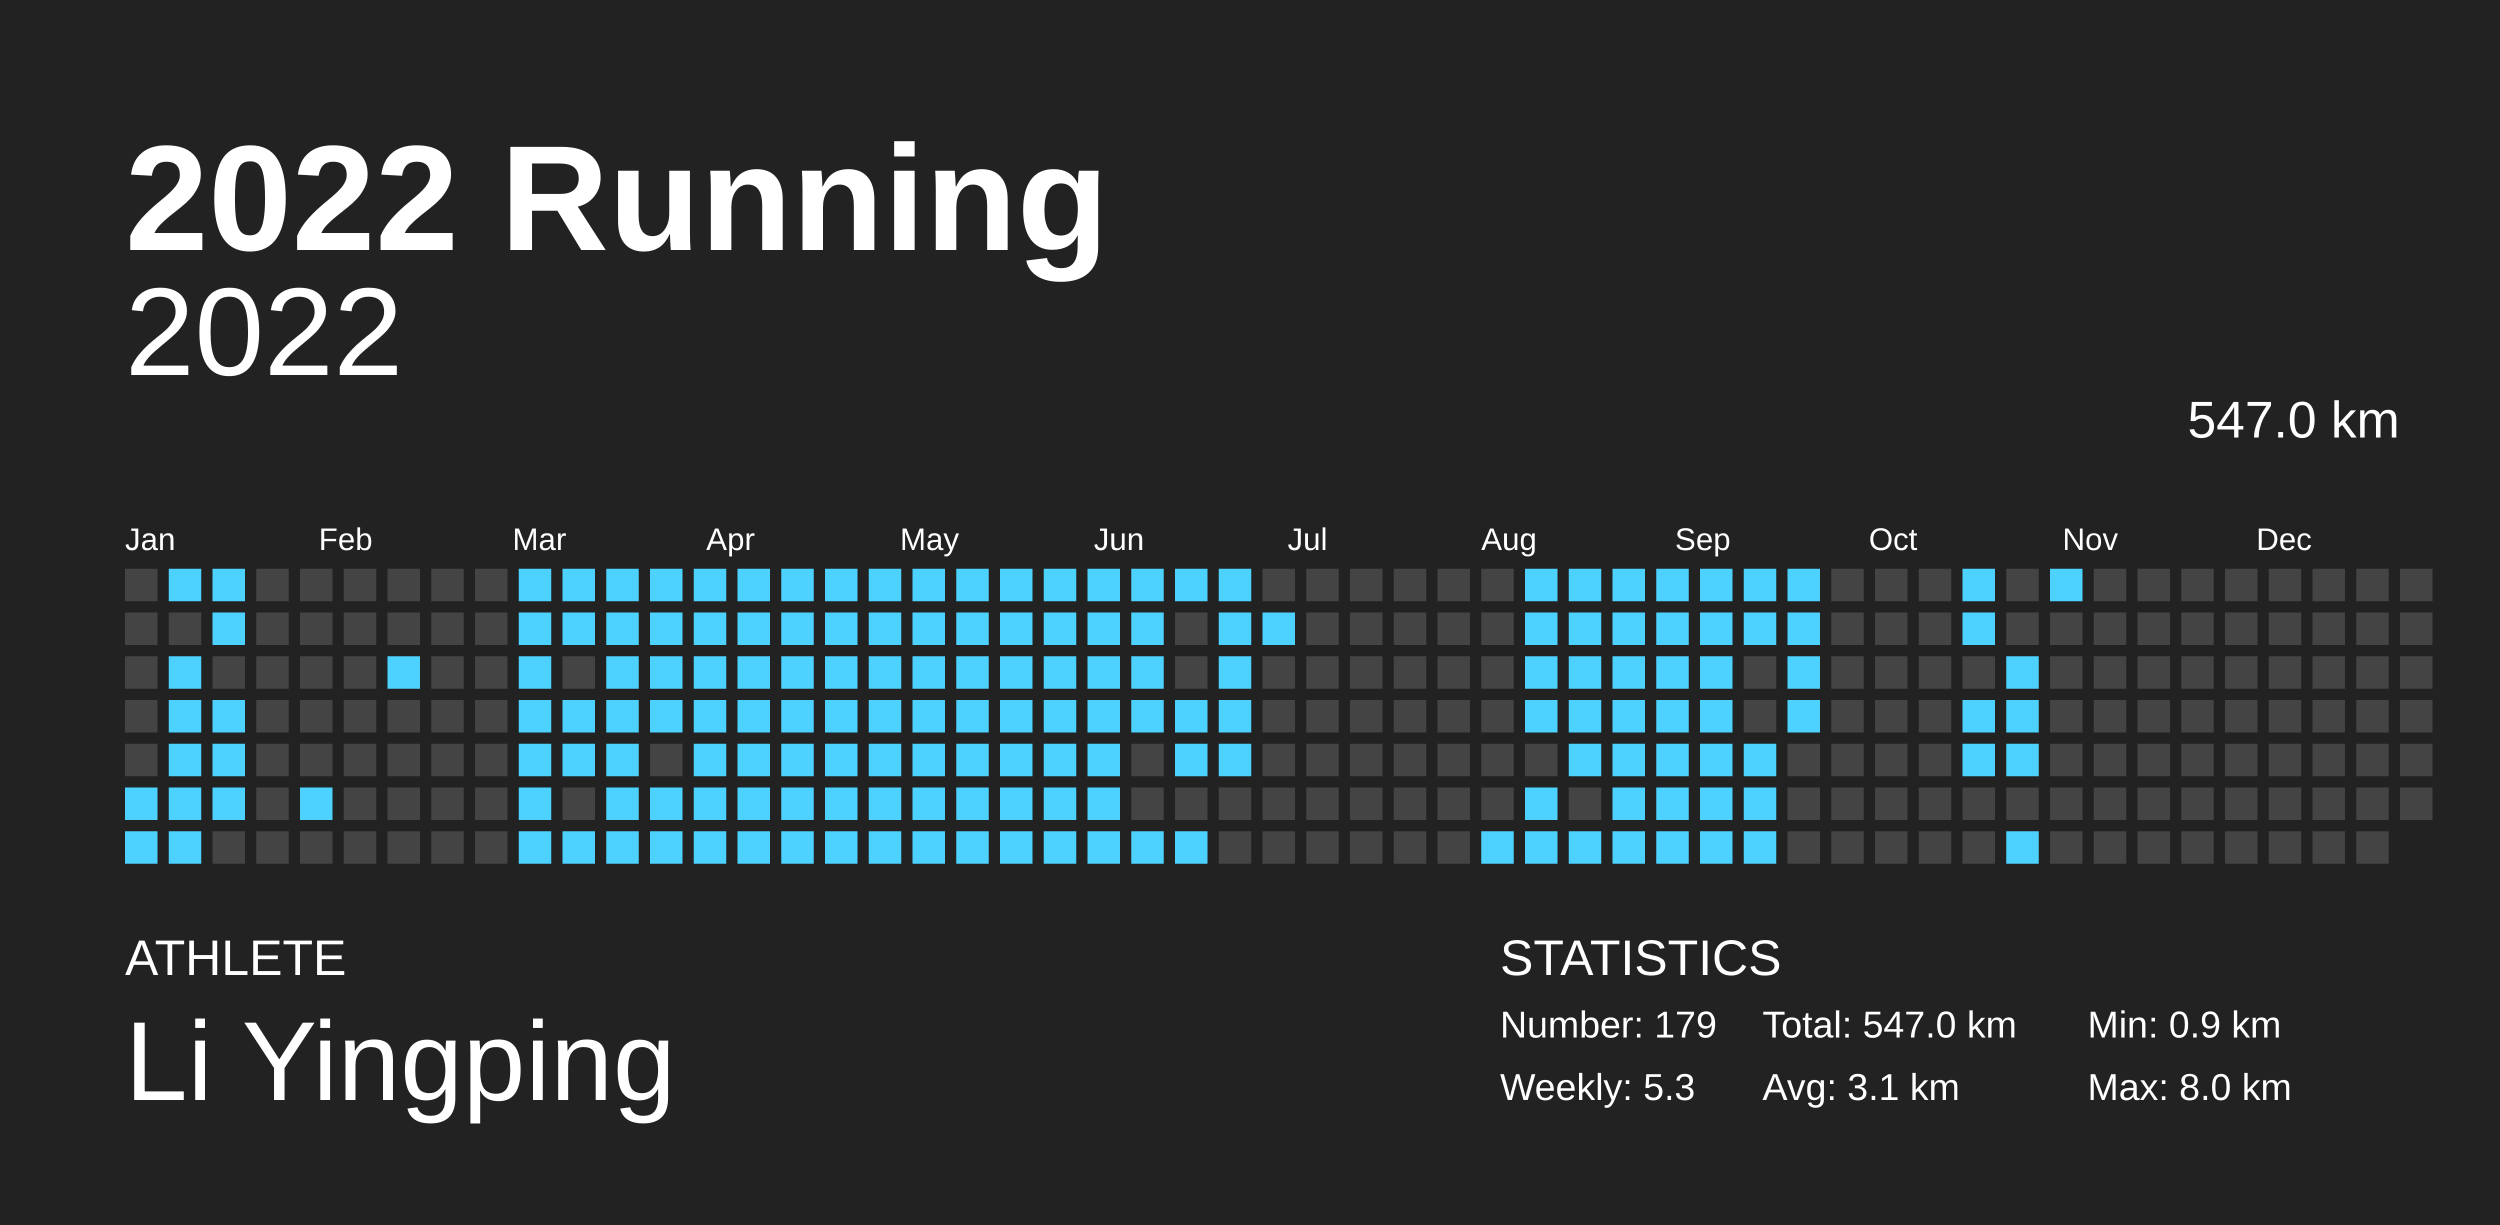
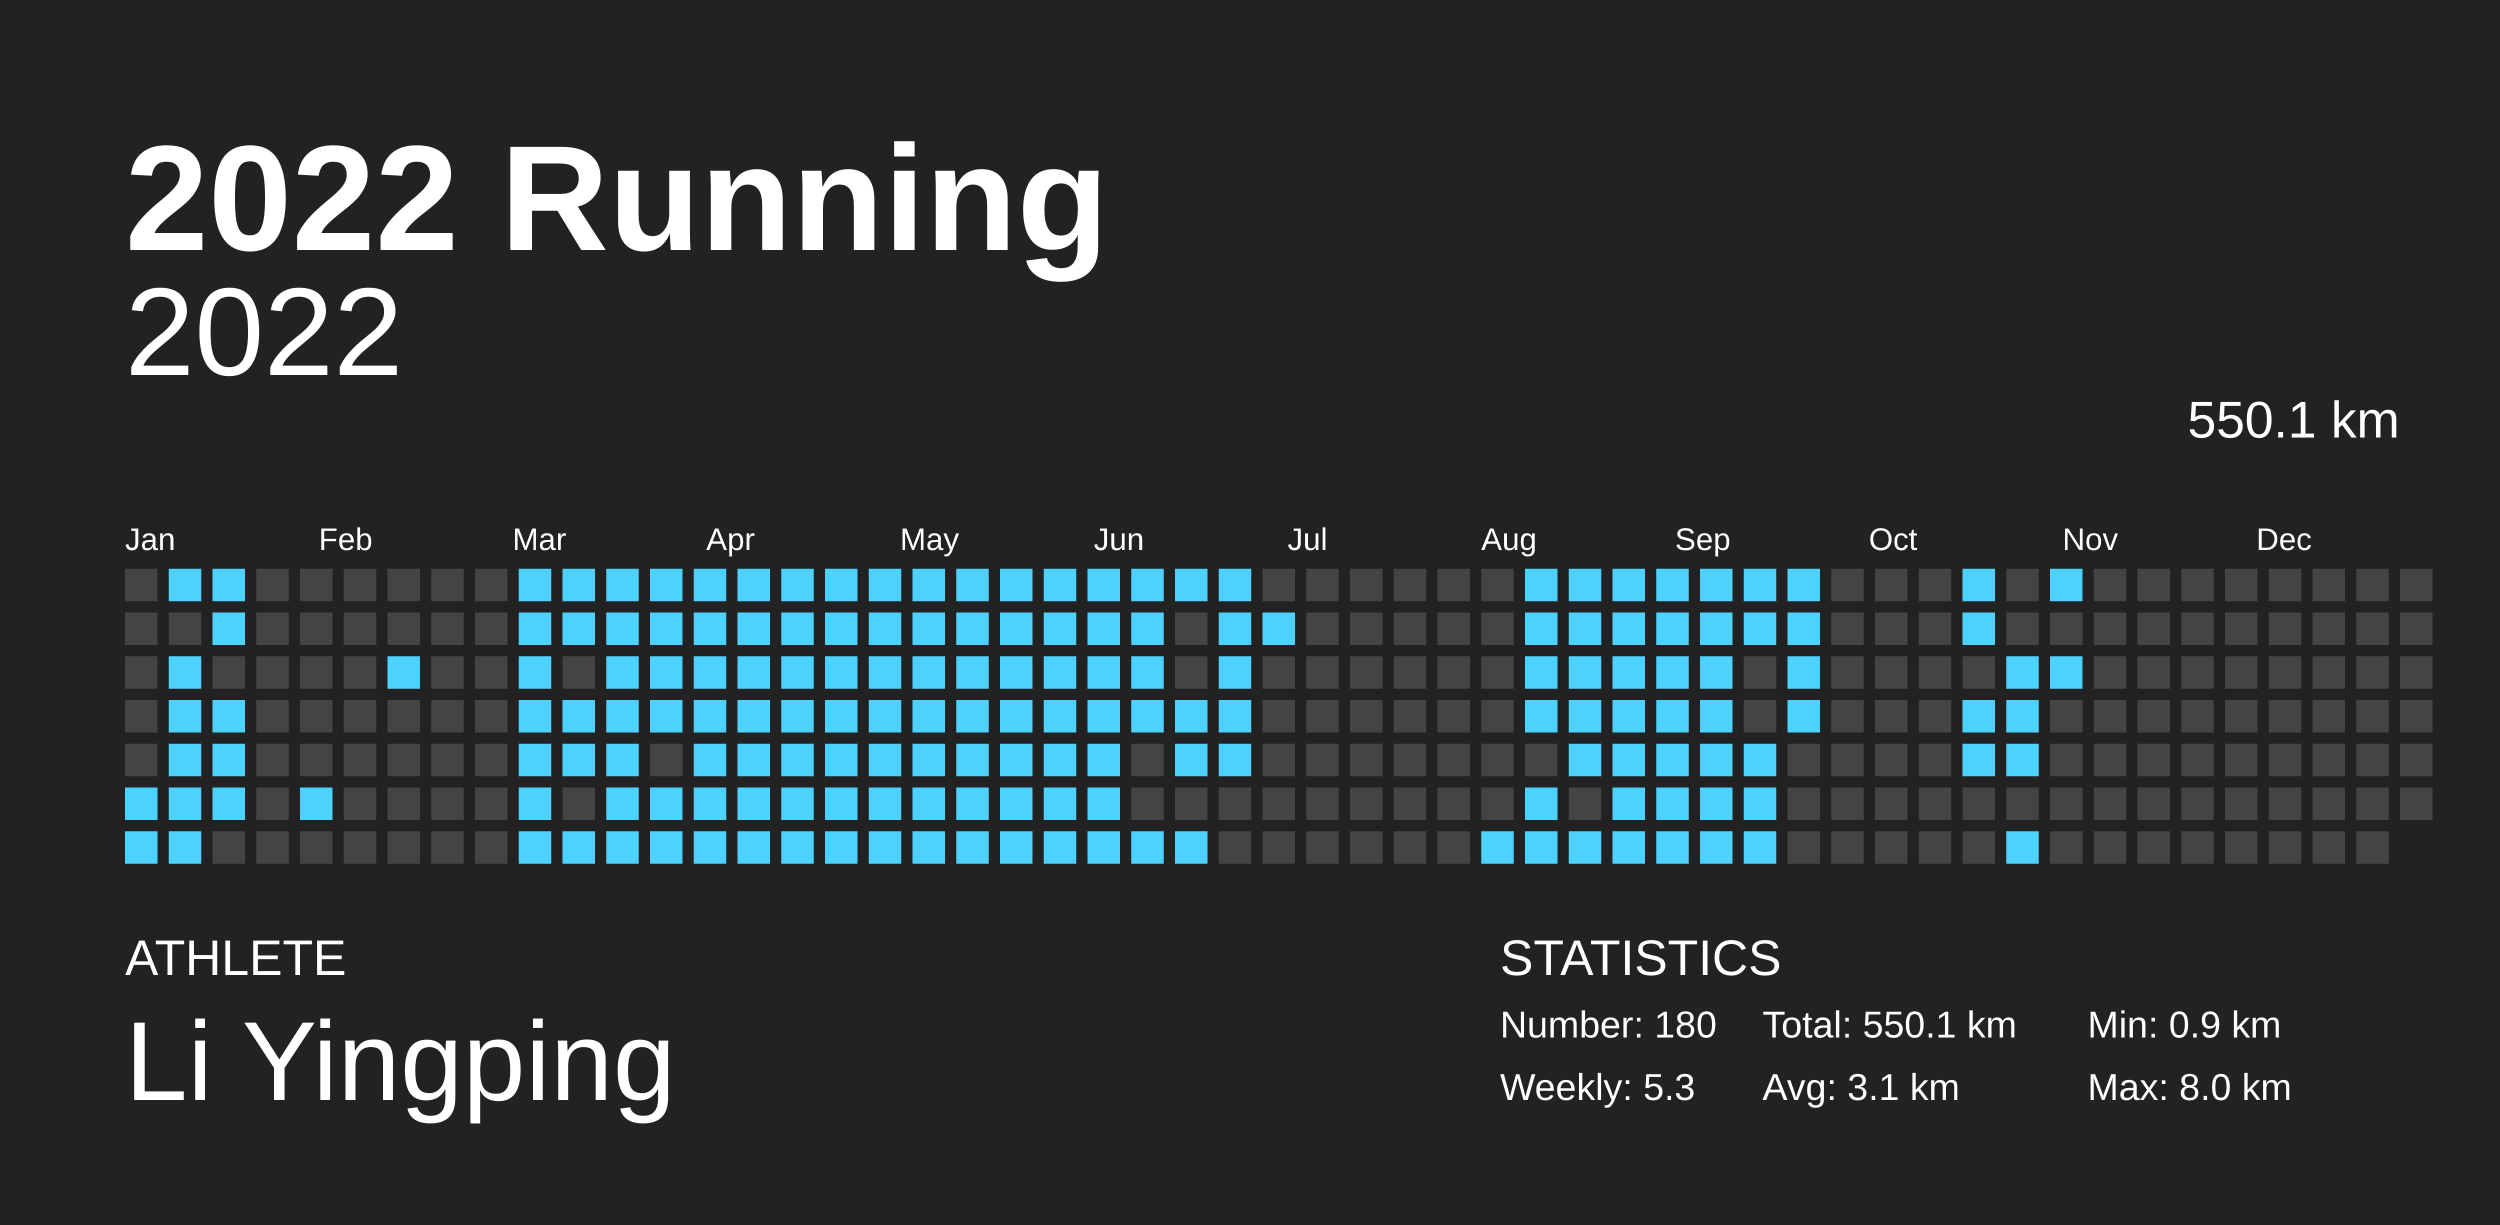
<svg xmlns="http://www.w3.org/2000/svg" baseProfile="full" height="98mm" version="1.1" viewBox="0,0,200,98" width="200mm">
  <defs />
  <rect fill="#222222" height="98" width="200" x="0" y="0" />
  <text fill="#FFFFFF" style="font-size:12px; font-family:Arial; font-weight:bold;" x="10" y="20">2022 Running</text>
  <text fill="#FFFFFF" style="font-size:4px; font-family:Arial" x="10" y="78">ATHLETE</text>
  <text fill="#FFFFFF" style="font-size:9px; font-family:Arial" x="10" y="88">Li Yingping</text>
  <text fill="#FFFFFF" style="font-size:4px; font-family:Arial" x="120" y="78">STATISTICS</text>
-   <text fill="#FFFFFF" style="font-size:3px; font-family:Arial" x="120" y="83">Number: 179</text>
+   <text fill="#FFFFFF" style="font-size:3px; font-family:Arial" x="120" y="83">Number: 180</text>
  <text fill="#FFFFFF" style="font-size:3px; font-family:Arial" x="120" y="88">Weekly: 5.3</text>
-   <text fill="#FFFFFF" style="font-size:3px; font-family:Arial" x="141" y="83">Total: 547.0 km</text>
+   <text fill="#FFFFFF" style="font-size:3px; font-family:Arial" x="141" y="83">Total: 550.1 km</text>
  <text fill="#FFFFFF" style="font-size:3px; font-family:Arial" x="141" y="88">Avg: 3.1 km</text>
  <text fill="#FFFFFF" style="font-size:3px; font-family:Arial" x="167" y="83">Min: 0.9 km</text>
  <text fill="#FFFFFF" style="font-size:3px; font-family:Arial" x="167" y="88">Max: 8.0 km</text>
  <text alignment-baseline="hanging" fill="#FFFFFF" style="font-size:10.0px; font-family:Arial;" x="10" y="30">2022</text>
-   <text alignment-baseline="hanging" fill="#FFFFFF" style="font-size:4.125px; font-family:Arial;" x="175" y="35">547.0 km</text>
+   <text alignment-baseline="hanging" fill="#FFFFFF" style="font-size:4.125px; font-family:Arial;" x="175" y="35">550.1 km</text>
  <text fill="#FFFFFF" style="font-size:2.5px; font-family:Arial" x="10.0" y="44">Jan</text>
  <text fill="#FFFFFF" style="font-size:2.5px; font-family:Arial" x="25.5" y="44">Feb</text>
  <text fill="#FFFFFF" style="font-size:2.5px; font-family:Arial" x="41.0" y="44">Mar</text>
  <text fill="#FFFFFF" style="font-size:2.5px; font-family:Arial" x="56.5" y="44">Apr</text>
  <text fill="#FFFFFF" style="font-size:2.5px; font-family:Arial" x="72.0" y="44">May</text>
  <text fill="#FFFFFF" style="font-size:2.5px; font-family:Arial" x="87.5" y="44">Jun</text>
  <text fill="#FFFFFF" style="font-size:2.5px; font-family:Arial" x="103.0" y="44">Jul</text>
  <text fill="#FFFFFF" style="font-size:2.5px; font-family:Arial" x="118.5" y="44">Aug</text>
  <text fill="#FFFFFF" style="font-size:2.5px; font-family:Arial" x="134.0" y="44">Sep</text>
  <text fill="#FFFFFF" style="font-size:2.5px; font-family:Arial" x="149.5" y="44">Oct</text>
  <text fill="#FFFFFF" style="font-size:2.5px; font-family:Arial" x="165.0" y="44">Nov</text>
  <text fill="#FFFFFF" style="font-size:2.5px; font-family:Arial" x="180.5" y="44">Dec</text>
  <rect fill="#444444" height="2.6" width="2.6" x="10.0" y="45.5" />
  <rect fill="#444444" height="2.6" width="2.6" x="10.0" y="49.0" />
  <rect fill="#444444" height="2.6" width="2.6" x="10.0" y="52.5" />
  <rect fill="#444444" height="2.6" width="2.6" x="10.0" y="56.0" />
  <rect fill="#444444" height="2.6" width="2.6" x="10.0" y="59.5" />
  <rect fill="#4dd2ff" height="2.6" width="2.6" x="10.0" y="63.0" />
  <rect fill="#4dd2ff" height="2.6" width="2.6" x="10.0" y="66.5" />
  <rect fill="#4dd2ff" height="2.6" width="2.6" x="13.5" y="45.5" />
  <rect fill="#444444" height="2.6" width="2.6" x="13.5" y="49.0" />
  <rect fill="#4dd2ff" height="2.6" width="2.6" x="13.5" y="52.5" />
  <rect fill="#4dd2ff" height="2.6" width="2.6" x="13.5" y="56.0" />
  <rect fill="#4dd2ff" height="2.6" width="2.6" x="13.5" y="59.5" />
  <rect fill="#4dd2ff" height="2.6" width="2.6" x="13.5" y="63.0" />
  <rect fill="#4dd2ff" height="2.6" width="2.6" x="13.5" y="66.5" />
  <rect fill="#4dd2ff" height="2.6" width="2.6" x="17.0" y="45.5" />
  <rect fill="#4dd2ff" height="2.6" width="2.6" x="17.0" y="49.0" />
  <rect fill="#444444" height="2.6" width="2.6" x="17.0" y="52.5" />
  <rect fill="#4dd2ff" height="2.6" width="2.6" x="17.0" y="56.0" />
  <rect fill="#4dd2ff" height="2.6" width="2.6" x="17.0" y="59.5" />
  <rect fill="#4dd2ff" height="2.6" width="2.6" x="17.0" y="63.0" />
  <rect fill="#444444" height="2.6" width="2.6" x="17.0" y="66.5" />
  <rect fill="#444444" height="2.6" width="2.6" x="20.5" y="45.5" />
  <rect fill="#444444" height="2.6" width="2.6" x="20.5" y="49.0" />
  <rect fill="#444444" height="2.6" width="2.6" x="20.5" y="52.5" />
  <rect fill="#444444" height="2.6" width="2.6" x="20.5" y="56.0" />
  <rect fill="#444444" height="2.6" width="2.6" x="20.5" y="59.5" />
  <rect fill="#444444" height="2.6" width="2.6" x="20.5" y="63.0" />
  <rect fill="#444444" height="2.6" width="2.6" x="20.5" y="66.5" />
  <rect fill="#444444" height="2.6" width="2.6" x="24.0" y="45.5" />
  <rect fill="#444444" height="2.6" width="2.6" x="24.0" y="49.0" />
  <rect fill="#444444" height="2.6" width="2.6" x="24.0" y="52.5" />
  <rect fill="#444444" height="2.6" width="2.6" x="24.0" y="56.0" />
  <rect fill="#444444" height="2.6" width="2.6" x="24.0" y="59.5" />
  <rect fill="#4dd2ff" height="2.6" width="2.6" x="24.0" y="63.0" />
  <rect fill="#444444" height="2.6" width="2.6" x="24.0" y="66.5" />
  <rect fill="#444444" height="2.6" width="2.6" x="27.5" y="45.5" />
  <rect fill="#444444" height="2.6" width="2.6" x="27.5" y="49.0" />
  <rect fill="#444444" height="2.6" width="2.6" x="27.5" y="52.5" />
  <rect fill="#444444" height="2.6" width="2.6" x="27.5" y="56.0" />
  <rect fill="#444444" height="2.6" width="2.6" x="27.5" y="59.5" />
  <rect fill="#444444" height="2.6" width="2.6" x="27.5" y="63.0" />
  <rect fill="#444444" height="2.6" width="2.6" x="27.5" y="66.5" />
  <rect fill="#444444" height="2.6" width="2.6" x="31.0" y="45.5" />
  <rect fill="#444444" height="2.6" width="2.6" x="31.0" y="49.0" />
  <rect fill="#4dd2ff" height="2.6" width="2.6" x="31.0" y="52.5" />
  <rect fill="#444444" height="2.6" width="2.6" x="31.0" y="56.0" />
  <rect fill="#444444" height="2.6" width="2.6" x="31.0" y="59.5" />
  <rect fill="#444444" height="2.6" width="2.6" x="31.0" y="63.0" />
  <rect fill="#444444" height="2.6" width="2.6" x="31.0" y="66.5" />
  <rect fill="#444444" height="2.6" width="2.6" x="34.5" y="45.5" />
  <rect fill="#444444" height="2.6" width="2.6" x="34.5" y="49.0" />
  <rect fill="#444444" height="2.6" width="2.6" x="34.5" y="52.5" />
  <rect fill="#444444" height="2.6" width="2.6" x="34.5" y="56.0" />
  <rect fill="#444444" height="2.6" width="2.6" x="34.5" y="59.5" />
  <rect fill="#444444" height="2.6" width="2.6" x="34.5" y="63.0" />
  <rect fill="#444444" height="2.6" width="2.6" x="34.5" y="66.5" />
  <rect fill="#444444" height="2.6" width="2.6" x="38.0" y="45.5" />
  <rect fill="#444444" height="2.6" width="2.6" x="38.0" y="49.0" />
  <rect fill="#444444" height="2.6" width="2.6" x="38.0" y="52.5" />
  <rect fill="#444444" height="2.6" width="2.6" x="38.0" y="56.0" />
  <rect fill="#444444" height="2.6" width="2.6" x="38.0" y="59.5" />
  <rect fill="#444444" height="2.6" width="2.6" x="38.0" y="63.0" />
  <rect fill="#444444" height="2.6" width="2.6" x="38.0" y="66.5" />
  <rect fill="#4dd2ff" height="2.6" width="2.6" x="41.5" y="45.5" />
  <rect fill="#4dd2ff" height="2.6" width="2.6" x="41.5" y="49.0" />
  <rect fill="#4dd2ff" height="2.6" width="2.6" x="41.5" y="52.5" />
  <rect fill="#4dd2ff" height="2.6" width="2.6" x="41.5" y="56.0" />
  <rect fill="#4dd2ff" height="2.6" width="2.6" x="41.5" y="59.5" />
  <rect fill="#4dd2ff" height="2.6" width="2.6" x="41.5" y="63.0" />
  <rect fill="#4dd2ff" height="2.6" width="2.6" x="41.5" y="66.5" />
  <rect fill="#4dd2ff" height="2.6" width="2.6" x="45.0" y="45.5" />
  <rect fill="#4dd2ff" height="2.6" width="2.6" x="45.0" y="49.0" />
  <rect fill="#444444" height="2.6" width="2.6" x="45.0" y="52.5" />
  <rect fill="#4dd2ff" height="2.6" width="2.6" x="45.0" y="56.0" />
  <rect fill="#4dd2ff" height="2.6" width="2.6" x="45.0" y="59.5" />
  <rect fill="#444444" height="2.6" width="2.6" x="45.0" y="63.0" />
  <rect fill="#4dd2ff" height="2.6" width="2.6" x="45.0" y="66.5" />
  <rect fill="#4dd2ff" height="2.6" width="2.6" x="48.5" y="45.5" />
  <rect fill="#4dd2ff" height="2.6" width="2.6" x="48.5" y="49.0" />
  <rect fill="#4dd2ff" height="2.6" width="2.6" x="48.5" y="52.5" />
  <rect fill="#4dd2ff" height="2.6" width="2.6" x="48.5" y="56.0" />
  <rect fill="#4dd2ff" height="2.6" width="2.6" x="48.5" y="59.5" />
  <rect fill="#4dd2ff" height="2.6" width="2.6" x="48.5" y="63.0" />
  <rect fill="#4dd2ff" height="2.6" width="2.6" x="48.5" y="66.5" />
  <rect fill="#4dd2ff" height="2.6" width="2.6" x="52.0" y="45.5" />
  <rect fill="#4dd2ff" height="2.6" width="2.6" x="52.0" y="49.0" />
  <rect fill="#4dd2ff" height="2.6" width="2.6" x="52.0" y="52.5" />
  <rect fill="#4dd2ff" height="2.6" width="2.6" x="52.0" y="56.0" />
  <rect fill="#444444" height="2.6" width="2.6" x="52.0" y="59.5" />
  <rect fill="#4dd2ff" height="2.6" width="2.6" x="52.0" y="63.0" />
  <rect fill="#4dd2ff" height="2.6" width="2.6" x="52.0" y="66.5" />
  <rect fill="#4dd2ff" height="2.6" width="2.6" x="55.5" y="45.5" />
  <rect fill="#4dd2ff" height="2.6" width="2.6" x="55.5" y="49.0" />
  <rect fill="#4dd2ff" height="2.6" width="2.6" x="55.5" y="52.5" />
  <rect fill="#4dd2ff" height="2.6" width="2.6" x="55.5" y="56.0" />
  <rect fill="#4dd2ff" height="2.6" width="2.6" x="55.5" y="59.5" />
  <rect fill="#4dd2ff" height="2.6" width="2.6" x="55.5" y="63.0" />
  <rect fill="#4dd2ff" height="2.6" width="2.6" x="55.5" y="66.5" />
  <rect fill="#4dd2ff" height="2.6" width="2.6" x="59.0" y="45.5" />
  <rect fill="#4dd2ff" height="2.6" width="2.6" x="59.0" y="49.0" />
  <rect fill="#4dd2ff" height="2.6" width="2.6" x="59.0" y="52.5" />
  <rect fill="#4dd2ff" height="2.6" width="2.6" x="59.0" y="56.0" />
  <rect fill="#4dd2ff" height="2.6" width="2.6" x="59.0" y="59.5" />
  <rect fill="#4dd2ff" height="2.6" width="2.6" x="59.0" y="63.0" />
  <rect fill="#4dd2ff" height="2.6" width="2.6" x="59.0" y="66.5" />
  <rect fill="#4dd2ff" height="2.6" width="2.6" x="62.5" y="45.5" />
  <rect fill="#4dd2ff" height="2.6" width="2.6" x="62.5" y="49.0" />
  <rect fill="#4dd2ff" height="2.6" width="2.6" x="62.5" y="52.5" />
  <rect fill="#4dd2ff" height="2.6" width="2.6" x="62.5" y="56.0" />
  <rect fill="#4dd2ff" height="2.6" width="2.6" x="62.5" y="59.5" />
  <rect fill="#4dd2ff" height="2.6" width="2.6" x="62.5" y="63.0" />
  <rect fill="#4dd2ff" height="2.6" width="2.6" x="62.5" y="66.5" />
  <rect fill="#4dd2ff" height="2.6" width="2.6" x="66.0" y="45.5" />
  <rect fill="#4dd2ff" height="2.6" width="2.6" x="66.0" y="49.0" />
  <rect fill="#4dd2ff" height="2.6" width="2.6" x="66.0" y="52.5" />
  <rect fill="#4dd2ff" height="2.6" width="2.6" x="66.0" y="56.0" />
  <rect fill="#4dd2ff" height="2.6" width="2.6" x="66.0" y="59.5" />
  <rect fill="#4dd2ff" height="2.6" width="2.6" x="66.0" y="63.0" />
  <rect fill="#4dd2ff" height="2.6" width="2.6" x="66.0" y="66.5" />
  <rect fill="#4dd2ff" height="2.6" width="2.6" x="69.5" y="45.5" />
  <rect fill="#4dd2ff" height="2.6" width="2.6" x="69.5" y="49.0" />
  <rect fill="#4dd2ff" height="2.6" width="2.6" x="69.5" y="52.5" />
  <rect fill="#4dd2ff" height="2.6" width="2.6" x="69.5" y="56.0" />
  <rect fill="#4dd2ff" height="2.6" width="2.6" x="69.5" y="59.5" />
  <rect fill="#4dd2ff" height="2.6" width="2.6" x="69.5" y="63.0" />
  <rect fill="#4dd2ff" height="2.6" width="2.6" x="69.5" y="66.5" />
  <rect fill="#4dd2ff" height="2.6" width="2.6" x="73.0" y="45.5" />
  <rect fill="#4dd2ff" height="2.6" width="2.6" x="73.0" y="49.0" />
  <rect fill="#4dd2ff" height="2.6" width="2.6" x="73.0" y="52.5" />
  <rect fill="#4dd2ff" height="2.6" width="2.6" x="73.0" y="56.0" />
  <rect fill="#4dd2ff" height="2.6" width="2.6" x="73.0" y="59.5" />
  <rect fill="#4dd2ff" height="2.6" width="2.6" x="73.0" y="63.0" />
  <rect fill="#4dd2ff" height="2.6" width="2.6" x="73.0" y="66.5" />
  <rect fill="#4dd2ff" height="2.6" width="2.6" x="76.5" y="45.5" />
  <rect fill="#4dd2ff" height="2.6" width="2.6" x="76.5" y="49.0" />
  <rect fill="#4dd2ff" height="2.6" width="2.6" x="76.5" y="52.5" />
  <rect fill="#4dd2ff" height="2.6" width="2.6" x="76.5" y="56.0" />
  <rect fill="#4dd2ff" height="2.6" width="2.6" x="76.5" y="59.5" />
  <rect fill="#4dd2ff" height="2.6" width="2.6" x="76.5" y="63.0" />
  <rect fill="#4dd2ff" height="2.6" width="2.6" x="76.5" y="66.5" />
  <rect fill="#4dd2ff" height="2.6" width="2.6" x="80.0" y="45.5" />
  <rect fill="#4dd2ff" height="2.6" width="2.6" x="80.0" y="49.0" />
  <rect fill="#4dd2ff" height="2.6" width="2.6" x="80.0" y="52.5" />
  <rect fill="#4dd2ff" height="2.6" width="2.6" x="80.0" y="56.0" />
  <rect fill="#4dd2ff" height="2.6" width="2.6" x="80.0" y="59.5" />
  <rect fill="#4dd2ff" height="2.6" width="2.6" x="80.0" y="63.0" />
  <rect fill="#4dd2ff" height="2.6" width="2.6" x="80.0" y="66.5" />
  <rect fill="#4dd2ff" height="2.6" width="2.6" x="83.5" y="45.5" />
  <rect fill="#4dd2ff" height="2.6" width="2.6" x="83.5" y="49.0" />
  <rect fill="#4dd2ff" height="2.6" width="2.6" x="83.5" y="52.5" />
  <rect fill="#4dd2ff" height="2.6" width="2.6" x="83.5" y="56.0" />
  <rect fill="#4dd2ff" height="2.6" width="2.6" x="83.5" y="59.5" />
  <rect fill="#4dd2ff" height="2.6" width="2.6" x="83.5" y="63.0" />
  <rect fill="#4dd2ff" height="2.6" width="2.6" x="83.5" y="66.5" />
  <rect fill="#4dd2ff" height="2.6" width="2.6" x="87.0" y="45.5" />
  <rect fill="#4dd2ff" height="2.6" width="2.6" x="87.0" y="49.0" />
  <rect fill="#4dd2ff" height="2.6" width="2.6" x="87.0" y="52.5" />
  <rect fill="#4dd2ff" height="2.6" width="2.6" x="87.0" y="56.0" />
  <rect fill="#4dd2ff" height="2.6" width="2.6" x="87.0" y="59.5" />
  <rect fill="#4dd2ff" height="2.6" width="2.6" x="87.0" y="63.0" />
  <rect fill="#4dd2ff" height="2.6" width="2.6" x="87.0" y="66.5" />
  <rect fill="#4dd2ff" height="2.6" width="2.6" x="90.5" y="45.5" />
  <rect fill="#4dd2ff" height="2.6" width="2.6" x="90.5" y="49.0" />
  <rect fill="#4dd2ff" height="2.6" width="2.6" x="90.5" y="52.5" />
  <rect fill="#4dd2ff" height="2.6" width="2.6" x="90.5" y="56.0" />
  <rect fill="#444444" height="2.6" width="2.6" x="90.5" y="59.5" />
  <rect fill="#444444" height="2.6" width="2.6" x="90.5" y="63.0" />
  <rect fill="#4dd2ff" height="2.6" width="2.6" x="90.5" y="66.5" />
  <rect fill="#4dd2ff" height="2.6" width="2.6" x="94.0" y="45.5" />
  <rect fill="#444444" height="2.6" width="2.6" x="94.0" y="49.0" />
  <rect fill="#444444" height="2.6" width="2.6" x="94.0" y="52.5" />
  <rect fill="#4dd2ff" height="2.6" width="2.6" x="94.0" y="56.0" />
  <rect fill="#4dd2ff" height="2.6" width="2.6" x="94.0" y="59.5" />
  <rect fill="#444444" height="2.6" width="2.6" x="94.0" y="63.0" />
  <rect fill="#4dd2ff" height="2.6" width="2.6" x="94.0" y="66.5" />
  <rect fill="#4dd2ff" height="2.6" width="2.6" x="97.5" y="45.5" />
  <rect fill="#4dd2ff" height="2.6" width="2.6" x="97.5" y="49.0" />
  <rect fill="#4dd2ff" height="2.6" width="2.6" x="97.5" y="52.5" />
  <rect fill="#4dd2ff" height="2.6" width="2.6" x="97.5" y="56.0" />
  <rect fill="#4dd2ff" height="2.6" width="2.6" x="97.5" y="59.5" />
  <rect fill="#444444" height="2.6" width="2.6" x="97.5" y="63.0" />
  <rect fill="#444444" height="2.6" width="2.6" x="97.5" y="66.5" />
  <rect fill="#444444" height="2.6" width="2.6" x="101.0" y="45.5" />
  <rect fill="#4dd2ff" height="2.6" width="2.6" x="101.0" y="49.0" />
  <rect fill="#444444" height="2.6" width="2.6" x="101.0" y="52.5" />
  <rect fill="#444444" height="2.6" width="2.6" x="101.0" y="56.0" />
  <rect fill="#444444" height="2.6" width="2.6" x="101.0" y="59.5" />
  <rect fill="#444444" height="2.6" width="2.6" x="101.0" y="63.0" />
  <rect fill="#444444" height="2.6" width="2.6" x="101.0" y="66.5" />
  <rect fill="#444444" height="2.6" width="2.6" x="104.5" y="45.5" />
  <rect fill="#444444" height="2.6" width="2.6" x="104.5" y="49.0" />
  <rect fill="#444444" height="2.6" width="2.6" x="104.5" y="52.5" />
  <rect fill="#444444" height="2.6" width="2.6" x="104.5" y="56.0" />
  <rect fill="#444444" height="2.6" width="2.6" x="104.5" y="59.5" />
  <rect fill="#444444" height="2.6" width="2.6" x="104.5" y="63.0" />
  <rect fill="#444444" height="2.6" width="2.6" x="104.5" y="66.5" />
  <rect fill="#444444" height="2.6" width="2.6" x="108.0" y="45.5" />
  <rect fill="#444444" height="2.6" width="2.6" x="108.0" y="49.0" />
  <rect fill="#444444" height="2.6" width="2.6" x="108.0" y="52.5" />
  <rect fill="#444444" height="2.6" width="2.6" x="108.0" y="56.0" />
  <rect fill="#444444" height="2.6" width="2.6" x="108.0" y="59.5" />
  <rect fill="#444444" height="2.6" width="2.6" x="108.0" y="63.0" />
  <rect fill="#444444" height="2.6" width="2.6" x="108.0" y="66.5" />
  <rect fill="#444444" height="2.6" width="2.6" x="111.5" y="45.5" />
  <rect fill="#444444" height="2.6" width="2.6" x="111.5" y="49.0" />
  <rect fill="#444444" height="2.6" width="2.6" x="111.5" y="52.5" />
  <rect fill="#444444" height="2.6" width="2.6" x="111.5" y="56.0" />
  <rect fill="#444444" height="2.6" width="2.6" x="111.5" y="59.5" />
  <rect fill="#444444" height="2.6" width="2.6" x="111.5" y="63.0" />
  <rect fill="#444444" height="2.6" width="2.6" x="111.5" y="66.5" />
  <rect fill="#444444" height="2.6" width="2.6" x="115.0" y="45.5" />
  <rect fill="#444444" height="2.6" width="2.6" x="115.0" y="49.0" />
  <rect fill="#444444" height="2.6" width="2.6" x="115.0" y="52.5" />
  <rect fill="#444444" height="2.6" width="2.6" x="115.0" y="56.0" />
  <rect fill="#444444" height="2.6" width="2.6" x="115.0" y="59.5" />
  <rect fill="#444444" height="2.6" width="2.6" x="115.0" y="63.0" />
  <rect fill="#444444" height="2.6" width="2.6" x="115.0" y="66.5" />
  <rect fill="#444444" height="2.6" width="2.6" x="118.5" y="45.5" />
  <rect fill="#444444" height="2.6" width="2.6" x="118.5" y="49.0" />
  <rect fill="#444444" height="2.6" width="2.6" x="118.5" y="52.5" />
  <rect fill="#444444" height="2.6" width="2.6" x="118.5" y="56.0" />
  <rect fill="#444444" height="2.6" width="2.6" x="118.5" y="59.5" />
  <rect fill="#444444" height="2.6" width="2.6" x="118.5" y="63.0" />
  <rect fill="#4dd2ff" height="2.6" width="2.6" x="118.5" y="66.5" />
  <rect fill="#4dd2ff" height="2.6" width="2.6" x="122.0" y="45.5" />
  <rect fill="#4dd2ff" height="2.6" width="2.6" x="122.0" y="49.0" />
  <rect fill="#4dd2ff" height="2.6" width="2.6" x="122.0" y="52.5" />
  <rect fill="#4dd2ff" height="2.6" width="2.6" x="122.0" y="56.0" />
  <rect fill="#444444" height="2.6" width="2.6" x="122.0" y="59.5" />
  <rect fill="#4dd2ff" height="2.6" width="2.6" x="122.0" y="63.0" />
  <rect fill="#4dd2ff" height="2.6" width="2.6" x="122.0" y="66.5" />
  <rect fill="#4dd2ff" height="2.6" width="2.6" x="125.5" y="45.5" />
  <rect fill="#4dd2ff" height="2.6" width="2.6" x="125.5" y="49.0" />
  <rect fill="#4dd2ff" height="2.6" width="2.6" x="125.5" y="52.5" />
  <rect fill="#4dd2ff" height="2.6" width="2.6" x="125.5" y="56.0" />
  <rect fill="#4dd2ff" height="2.6" width="2.6" x="125.5" y="59.5" />
  <rect fill="#444444" height="2.6" width="2.6" x="125.5" y="63.0" />
  <rect fill="#4dd2ff" height="2.6" width="2.6" x="125.5" y="66.5" />
  <rect fill="#4dd2ff" height="2.6" width="2.6" x="129.0" y="45.5" />
  <rect fill="#4dd2ff" height="2.6" width="2.6" x="129.0" y="49.0" />
  <rect fill="#4dd2ff" height="2.6" width="2.6" x="129.0" y="52.5" />
  <rect fill="#4dd2ff" height="2.6" width="2.6" x="129.0" y="56.0" />
  <rect fill="#4dd2ff" height="2.6" width="2.6" x="129.0" y="59.5" />
  <rect fill="#4dd2ff" height="2.6" width="2.6" x="129.0" y="63.0" />
  <rect fill="#4dd2ff" height="2.6" width="2.6" x="129.0" y="66.5" />
  <rect fill="#4dd2ff" height="2.6" width="2.6" x="132.5" y="45.5" />
  <rect fill="#4dd2ff" height="2.6" width="2.6" x="132.5" y="49.0" />
  <rect fill="#4dd2ff" height="2.6" width="2.6" x="132.5" y="52.5" />
  <rect fill="#4dd2ff" height="2.6" width="2.6" x="132.5" y="56.0" />
  <rect fill="#4dd2ff" height="2.6" width="2.6" x="132.5" y="59.5" />
  <rect fill="#4dd2ff" height="2.6" width="2.6" x="132.5" y="63.0" />
  <rect fill="#4dd2ff" height="2.6" width="2.6" x="132.5" y="66.5" />
  <rect fill="#4dd2ff" height="2.6" width="2.6" x="136.0" y="45.5" />
  <rect fill="#4dd2ff" height="2.6" width="2.6" x="136.0" y="49.0" />
  <rect fill="#4dd2ff" height="2.6" width="2.6" x="136.0" y="52.5" />
  <rect fill="#4dd2ff" height="2.6" width="2.6" x="136.0" y="56.0" />
  <rect fill="#4dd2ff" height="2.6" width="2.6" x="136.0" y="59.5" />
  <rect fill="#4dd2ff" height="2.6" width="2.6" x="136.0" y="63.0" />
  <rect fill="#4dd2ff" height="2.6" width="2.6" x="136.0" y="66.5" />
  <rect fill="#4dd2ff" height="2.6" width="2.6" x="139.5" y="45.5" />
  <rect fill="#4dd2ff" height="2.6" width="2.6" x="139.5" y="49.0" />
  <rect fill="#444444" height="2.6" width="2.6" x="139.5" y="52.5" />
  <rect fill="#444444" height="2.6" width="2.6" x="139.5" y="56.0" />
  <rect fill="#4dd2ff" height="2.6" width="2.6" x="139.5" y="59.5" />
  <rect fill="#4dd2ff" height="2.6" width="2.6" x="139.5" y="63.0" />
  <rect fill="#4dd2ff" height="2.6" width="2.6" x="139.5" y="66.5" />
  <rect fill="#4dd2ff" height="2.6" width="2.6" x="143.0" y="45.5" />
  <rect fill="#4dd2ff" height="2.6" width="2.6" x="143.0" y="49.0" />
  <rect fill="#4dd2ff" height="2.6" width="2.6" x="143.0" y="52.5" />
  <rect fill="#4dd2ff" height="2.6" width="2.6" x="143.0" y="56.0" />
  <rect fill="#444444" height="2.6" width="2.6" x="143.0" y="59.5" />
  <rect fill="#444444" height="2.6" width="2.6" x="143.0" y="63.0" />
  <rect fill="#444444" height="2.6" width="2.6" x="143.0" y="66.5" />
  <rect fill="#444444" height="2.6" width="2.6" x="146.5" y="45.5" />
  <rect fill="#444444" height="2.6" width="2.6" x="146.5" y="49.0" />
  <rect fill="#444444" height="2.6" width="2.6" x="146.5" y="52.5" />
  <rect fill="#444444" height="2.6" width="2.6" x="146.5" y="56.0" />
  <rect fill="#444444" height="2.6" width="2.6" x="146.5" y="59.5" />
  <rect fill="#444444" height="2.6" width="2.6" x="146.5" y="63.0" />
  <rect fill="#444444" height="2.6" width="2.6" x="146.5" y="66.5" />
  <rect fill="#444444" height="2.6" width="2.6" x="150.0" y="45.5" />
  <rect fill="#444444" height="2.6" width="2.6" x="150.0" y="49.0" />
  <rect fill="#444444" height="2.6" width="2.6" x="150.0" y="52.5" />
  <rect fill="#444444" height="2.6" width="2.6" x="150.0" y="56.0" />
  <rect fill="#444444" height="2.6" width="2.6" x="150.0" y="59.5" />
  <rect fill="#444444" height="2.6" width="2.6" x="150.0" y="63.0" />
  <rect fill="#444444" height="2.6" width="2.6" x="150.0" y="66.5" />
  <rect fill="#444444" height="2.6" width="2.6" x="153.5" y="45.5" />
  <rect fill="#444444" height="2.6" width="2.6" x="153.5" y="49.0" />
  <rect fill="#444444" height="2.6" width="2.6" x="153.5" y="52.5" />
  <rect fill="#444444" height="2.6" width="2.6" x="153.5" y="56.0" />
  <rect fill="#444444" height="2.6" width="2.6" x="153.5" y="59.5" />
  <rect fill="#444444" height="2.6" width="2.6" x="153.5" y="63.0" />
  <rect fill="#444444" height="2.6" width="2.6" x="153.5" y="66.5" />
  <rect fill="#4dd2ff" height="2.6" width="2.6" x="157.0" y="45.5" />
  <rect fill="#4dd2ff" height="2.6" width="2.6" x="157.0" y="49.0" />
  <rect fill="#444444" height="2.6" width="2.6" x="157.0" y="52.5" />
  <rect fill="#4dd2ff" height="2.6" width="2.6" x="157.0" y="56.0" />
  <rect fill="#4dd2ff" height="2.6" width="2.6" x="157.0" y="59.5" />
  <rect fill="#444444" height="2.6" width="2.6" x="157.0" y="63.0" />
  <rect fill="#444444" height="2.6" width="2.6" x="157.0" y="66.5" />
  <rect fill="#444444" height="2.6" width="2.6" x="160.5" y="45.5" />
  <rect fill="#444444" height="2.6" width="2.6" x="160.5" y="49.0" />
  <rect fill="#4dd2ff" height="2.6" width="2.6" x="160.5" y="52.5" />
  <rect fill="#4dd2ff" height="2.6" width="2.6" x="160.5" y="56.0" />
  <rect fill="#4dd2ff" height="2.6" width="2.6" x="160.5" y="59.5" />
  <rect fill="#444444" height="2.6" width="2.6" x="160.5" y="63.0" />
  <rect fill="#4dd2ff" height="2.6" width="2.6" x="160.5" y="66.5" />
  <rect fill="#4dd2ff" height="2.6" width="2.6" x="164.0" y="45.5" />
  <rect fill="#444444" height="2.6" width="2.6" x="164.0" y="49.0" />
-   <rect fill="#444444" height="2.6" width="2.6" x="164.0" y="52.5" />
+   <rect fill="#4dd2ff" height="2.6" width="2.6" x="164.0" y="52.5" />
  <rect fill="#444444" height="2.6" width="2.6" x="164.0" y="56.0" />
  <rect fill="#444444" height="2.6" width="2.6" x="164.0" y="59.5" />
  <rect fill="#444444" height="2.6" width="2.6" x="164.0" y="63.0" />
  <rect fill="#444444" height="2.6" width="2.6" x="164.0" y="66.5" />
  <rect fill="#444444" height="2.6" width="2.6" x="167.5" y="45.5" />
  <rect fill="#444444" height="2.6" width="2.6" x="167.5" y="49.0" />
  <rect fill="#444444" height="2.6" width="2.6" x="167.5" y="52.5" />
  <rect fill="#444444" height="2.6" width="2.6" x="167.5" y="56.0" />
  <rect fill="#444444" height="2.6" width="2.6" x="167.5" y="59.5" />
  <rect fill="#444444" height="2.6" width="2.6" x="167.5" y="63.0" />
  <rect fill="#444444" height="2.6" width="2.6" x="167.5" y="66.5" />
  <rect fill="#444444" height="2.6" width="2.6" x="171.0" y="45.5" />
  <rect fill="#444444" height="2.6" width="2.6" x="171.0" y="49.0" />
  <rect fill="#444444" height="2.6" width="2.6" x="171.0" y="52.5" />
  <rect fill="#444444" height="2.6" width="2.6" x="171.0" y="56.0" />
  <rect fill="#444444" height="2.6" width="2.6" x="171.0" y="59.5" />
  <rect fill="#444444" height="2.6" width="2.6" x="171.0" y="63.0" />
  <rect fill="#444444" height="2.6" width="2.6" x="171.0" y="66.5" />
  <rect fill="#444444" height="2.6" width="2.6" x="174.5" y="45.5" />
  <rect fill="#444444" height="2.6" width="2.6" x="174.5" y="49.0" />
  <rect fill="#444444" height="2.6" width="2.6" x="174.5" y="52.5" />
  <rect fill="#444444" height="2.6" width="2.6" x="174.5" y="56.0" />
  <rect fill="#444444" height="2.6" width="2.6" x="174.5" y="59.5" />
  <rect fill="#444444" height="2.6" width="2.6" x="174.5" y="63.0" />
  <rect fill="#444444" height="2.6" width="2.6" x="174.5" y="66.5" />
  <rect fill="#444444" height="2.6" width="2.6" x="178.0" y="45.5" />
  <rect fill="#444444" height="2.6" width="2.6" x="178.0" y="49.0" />
  <rect fill="#444444" height="2.6" width="2.6" x="178.0" y="52.5" />
  <rect fill="#444444" height="2.6" width="2.6" x="178.0" y="56.0" />
  <rect fill="#444444" height="2.6" width="2.6" x="178.0" y="59.5" />
  <rect fill="#444444" height="2.6" width="2.6" x="178.0" y="63.0" />
  <rect fill="#444444" height="2.6" width="2.6" x="178.0" y="66.5" />
  <rect fill="#444444" height="2.6" width="2.6" x="181.5" y="45.5" />
  <rect fill="#444444" height="2.6" width="2.6" x="181.5" y="49.0" />
  <rect fill="#444444" height="2.6" width="2.6" x="181.5" y="52.5" />
  <rect fill="#444444" height="2.6" width="2.6" x="181.5" y="56.0" />
  <rect fill="#444444" height="2.6" width="2.6" x="181.5" y="59.5" />
  <rect fill="#444444" height="2.6" width="2.6" x="181.5" y="63.0" />
  <rect fill="#444444" height="2.6" width="2.6" x="181.5" y="66.5" />
  <rect fill="#444444" height="2.6" width="2.6" x="185.0" y="45.5" />
  <rect fill="#444444" height="2.6" width="2.6" x="185.0" y="49.0" />
  <rect fill="#444444" height="2.6" width="2.6" x="185.0" y="52.5" />
  <rect fill="#444444" height="2.6" width="2.6" x="185.0" y="56.0" />
  <rect fill="#444444" height="2.6" width="2.6" x="185.0" y="59.5" />
  <rect fill="#444444" height="2.6" width="2.6" x="185.0" y="63.0" />
  <rect fill="#444444" height="2.6" width="2.6" x="185.0" y="66.5" />
  <rect fill="#444444" height="2.6" width="2.6" x="188.5" y="45.5" />
  <rect fill="#444444" height="2.6" width="2.6" x="188.5" y="49.0" />
  <rect fill="#444444" height="2.6" width="2.6" x="188.5" y="52.5" />
  <rect fill="#444444" height="2.6" width="2.6" x="188.5" y="56.0" />
  <rect fill="#444444" height="2.6" width="2.6" x="188.5" y="59.5" />
  <rect fill="#444444" height="2.6" width="2.6" x="188.5" y="63.0" />
  <rect fill="#444444" height="2.6" width="2.6" x="188.5" y="66.5" />
  <rect fill="#444444" height="2.6" width="2.6" x="192.0" y="45.5" />
  <rect fill="#444444" height="2.6" width="2.6" x="192.0" y="49.0" />
  <rect fill="#444444" height="2.6" width="2.6" x="192.0" y="52.5" />
  <rect fill="#444444" height="2.6" width="2.6" x="192.0" y="56.0" />
  <rect fill="#444444" height="2.6" width="2.6" x="192.0" y="59.5" />
  <rect fill="#444444" height="2.6" width="2.6" x="192.0" y="63.0" />
</svg>
